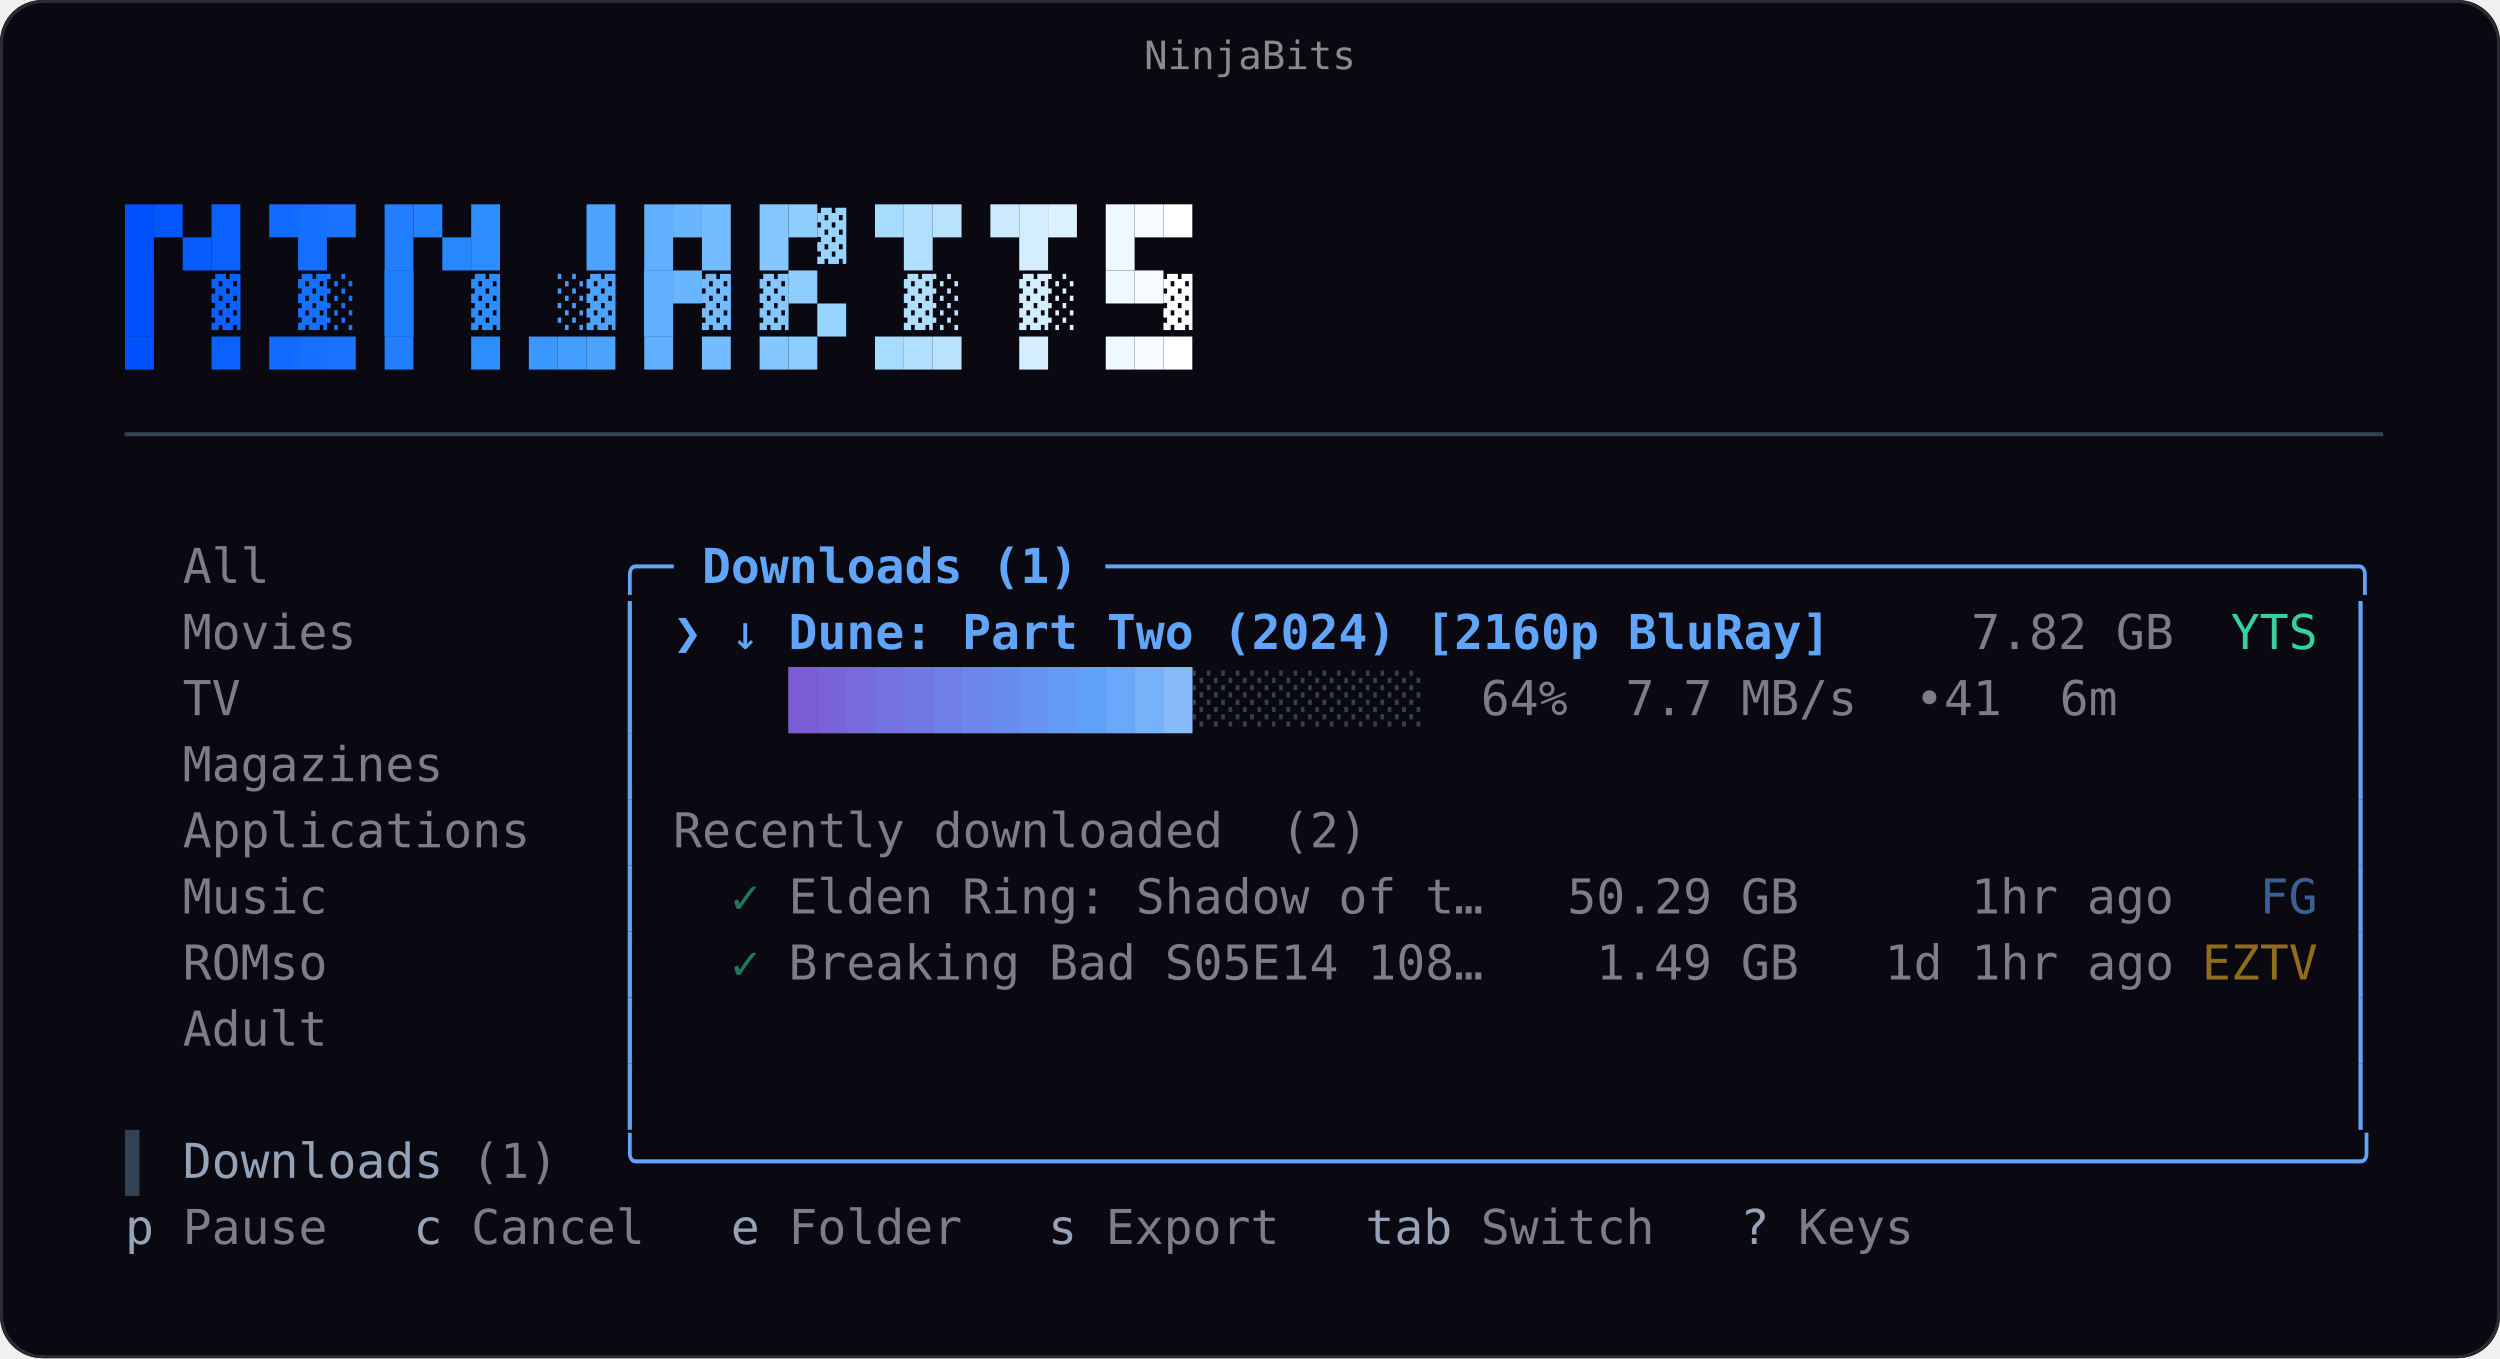
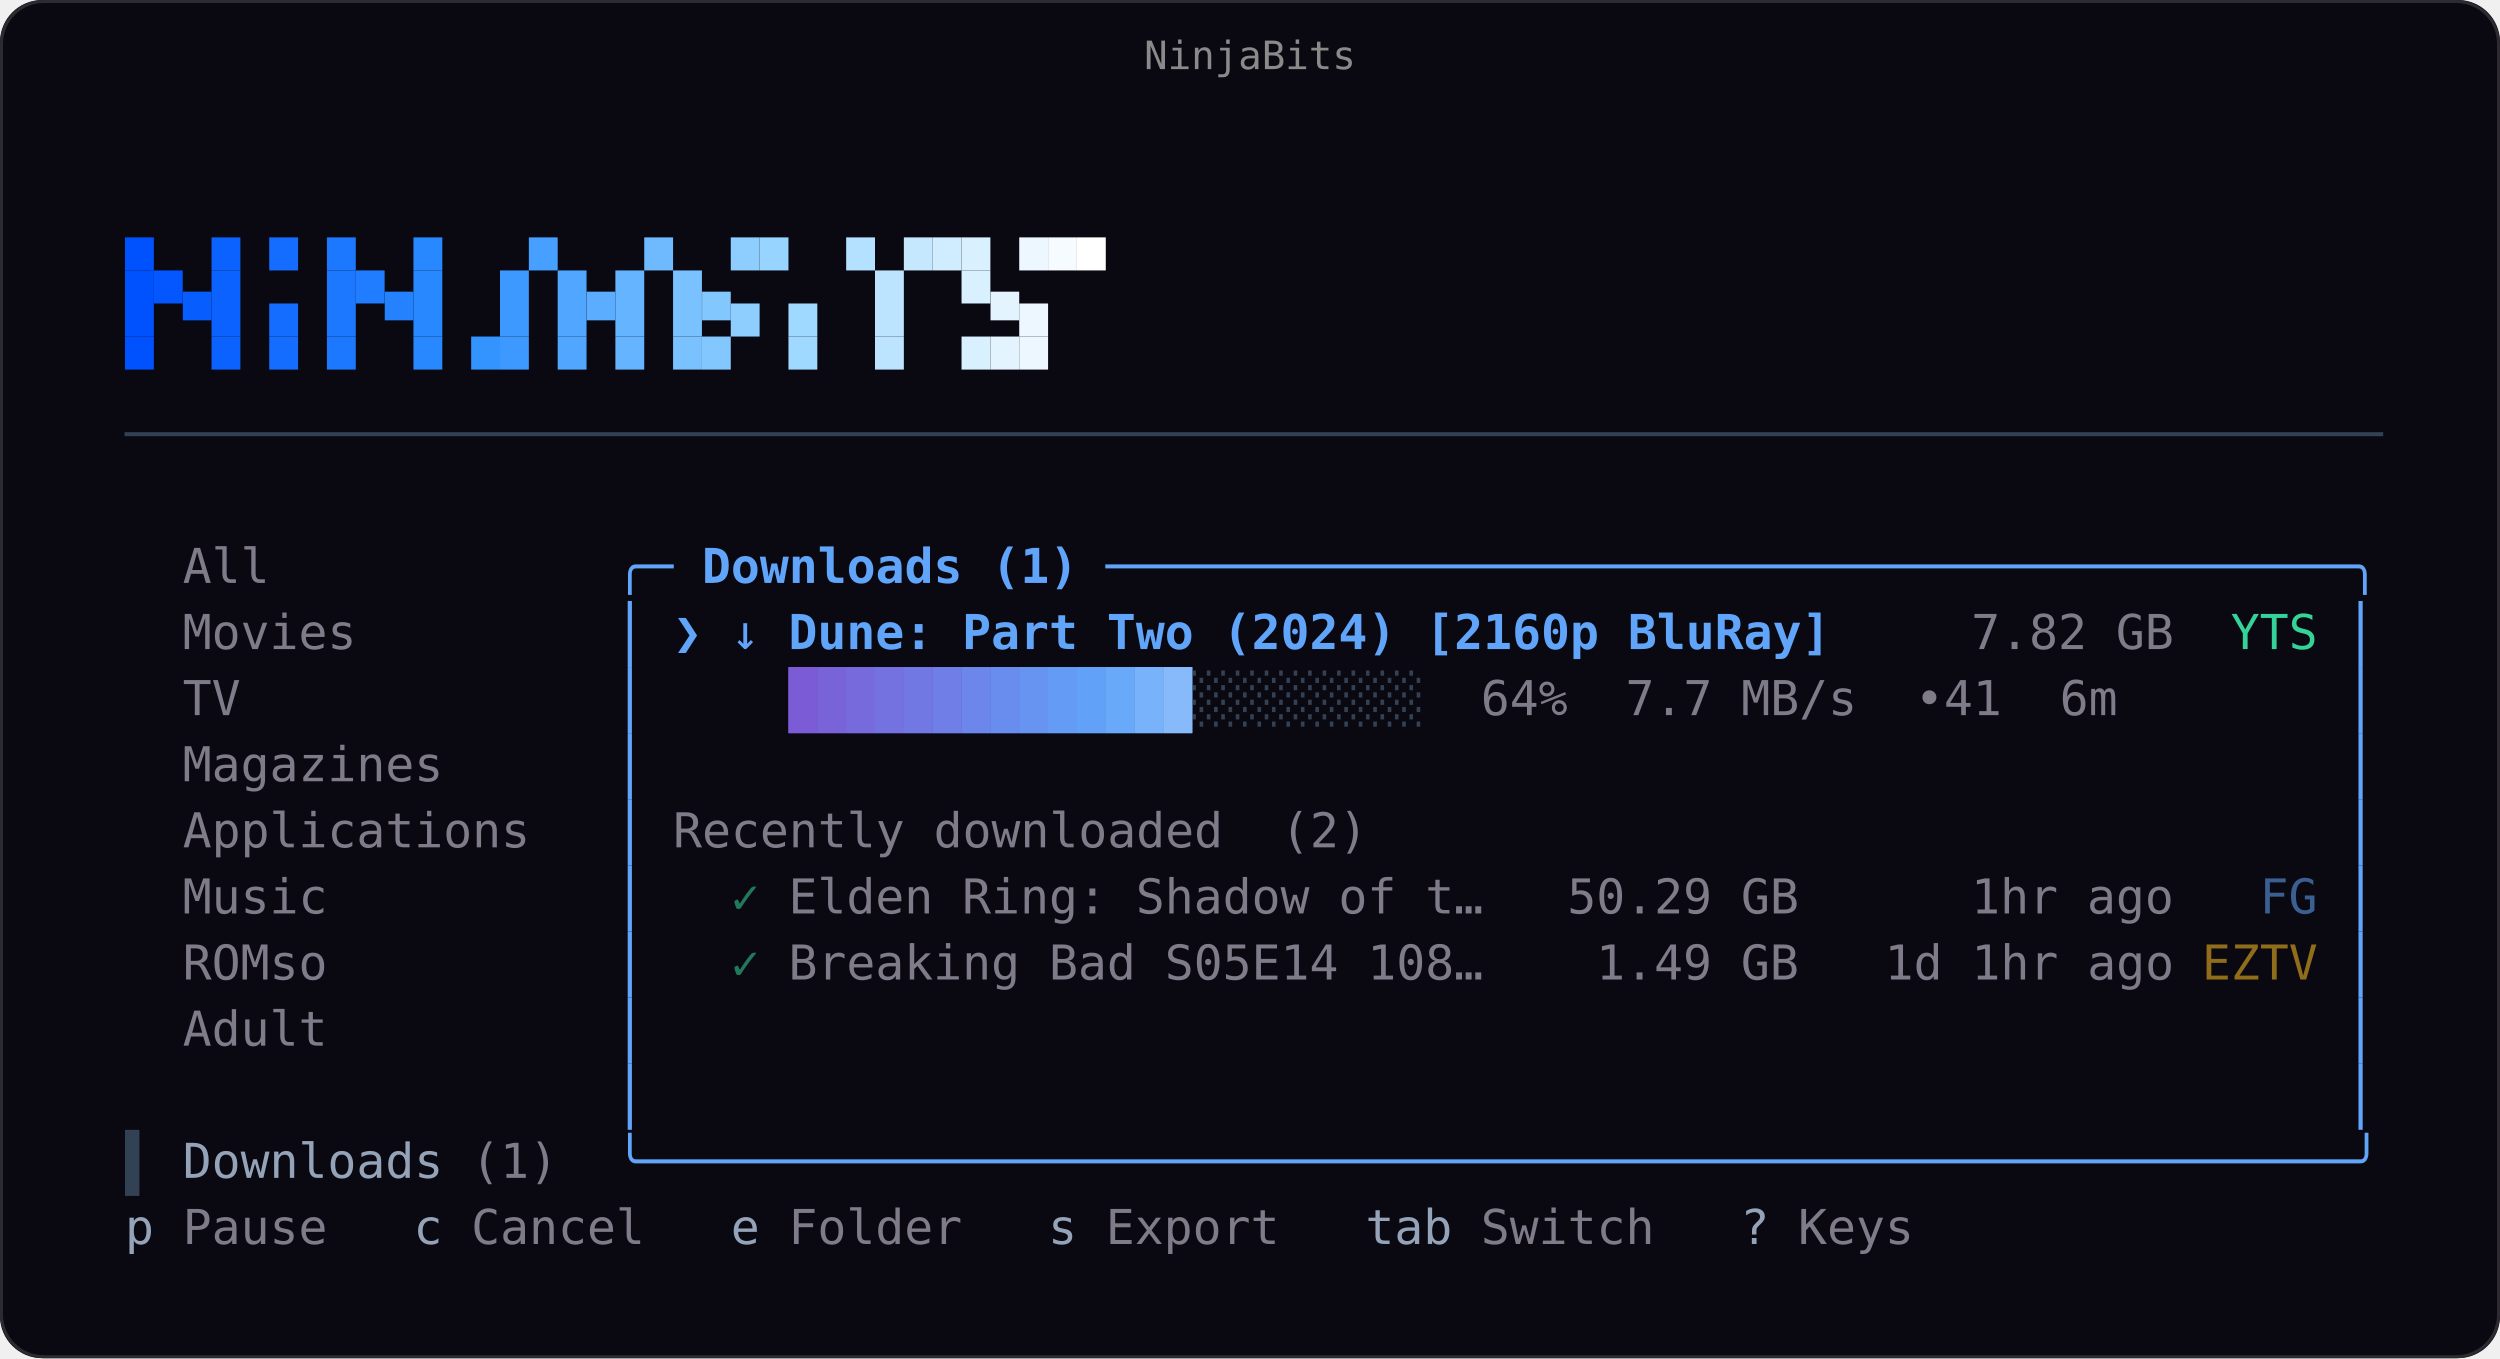
<svg xmlns="http://www.w3.org/2000/svg" width="832" height="452" viewBox="0 0 832 452" style="max-width: 832px; width: 100%; height: auto;" role="img">
  <rect width="100%" height="100%" rx="14" fill="#0a0810" />
  <rect x="0.5" y="0.5" width="831" height="451" rx="14" fill="none" stroke="#2d2b31" stroke-width="1" />
  <text x="416" y="23" text-anchor="middle" font-family="ui-monospace, &quot;Cascadia Mono&quot;, &quot;SF Mono&quot;, Menlo, Consolas, &quot;DejaVu Sans Mono&quot;, monospace" font-size="13" fill="#8a8a8a">NinjaBits</text>
  <g font-family="ui-monospace, &quot;Cascadia Mono&quot;, &quot;SF Mono&quot;, Menlo, Consolas, &quot;DejaVu Sans Mono&quot;, monospace" font-size="16" fill="#ddd8ea">
-     <rect x="41.6" y="68" width="9.6" height="22" fill="#0052ff" />
-     <rect x="51.2" y="68" width="9.6" height="11" fill="#0457ff" />
-     <rect x="60.8" y="79" width="9.6" height="11" fill="#075cff" />
-     <rect x="70.4" y="68" width="9.6" height="22" fill="#0b61ff" />
-     <rect x="89.6" y="68" width="9.6" height="11" fill="#126bff" />
-     <rect x="99.2" y="68" width="9.6" height="22" fill="#1670ff" />
-     <rect x="108.8" y="68" width="9.6" height="11" fill="#1a74ff" />
-     <rect x="128" y="68" width="9.6" height="22" fill="#217eff" />
-     <rect x="137.6" y="68" width="9.6" height="11" fill="#2583ff" />
-     <rect x="147.2" y="79" width="9.6" height="11" fill="#2888ff" />
-     <rect x="156.8" y="68" width="9.6" height="22" fill="#2c8dff" />
-     <rect x="195.2" y="68" width="9.6" height="22" fill="#4da4ff" />
-     <rect x="214.4" y="68" width="9.6" height="22" fill="#60b0ff" />
-     <rect x="224" y="68" width="9.6" height="11" fill="#69b6ff" />
-     <rect x="233.6" y="68" width="9.6" height="22" fill="#72bcff" />
-     <rect x="252.8" y="68" width="9.6" height="22" fill="#84c8ff" />
-     <rect x="262.4" y="68" width="9.6" height="11" fill="#8dceff" />
-     <text x="272" y="84" textLength="9.6" lengthAdjust="spacingAndGlyphs" xml:space="preserve" fill="#97d4ff" font-weight="600">▓</text>
-     <rect x="291.2" y="68" width="9.6" height="11" fill="#a8dcff" />
-     <rect x="300.8" y="68" width="9.6" height="22" fill="#b1e0ff" />
-     <rect x="310.4" y="68" width="9.6" height="11" fill="#bae3ff" />
-     <rect x="329.6" y="68" width="9.6" height="11" fill="#cbeaff" />
-     <rect x="339.2" y="68" width="9.6" height="22" fill="#d4eeff" />
-     <rect x="348.8" y="68" width="9.6" height="11" fill="#dcf1ff" />
-     <rect x="368" y="68" width="9.6" height="22" fill="#eef8ff" />
-     <rect x="377.6" y="68" width="9.6" height="11" fill="#f6fcff" />
-     <rect x="387.2" y="68" width="9.6" height="11" fill="#ffffff" />
+     <rect x="41.6" y="79" width="9.6" height="11" fill="#0052ff" />
+     <rect x="70.4" y="79" width="9.6" height="11" fill="#0c62ff" />
+     <rect x="89.6" y="79" width="9.6" height="11" fill="#146dff" />
+     <rect x="108.8" y="79" width="9.6" height="11" fill="#1c78ff" />
+     <rect x="137.6" y="79" width="9.6" height="11" fill="#2888ff" />
+     <rect x="176" y="79" width="9.6" height="11" fill="#47a0ff" />
+     <rect x="214.4" y="79" width="9.6" height="11" fill="#6fbaff" />
+     <rect x="243.2" y="79" width="9.6" height="11" fill="#8dceff" />
+     <rect x="252.8" y="79" width="9.6" height="11" fill="#97d4ff" />
+     <rect x="281.6" y="79" width="9.6" height="11" fill="#b3e1ff" />
+     <rect x="300.8" y="79" width="9.6" height="11" fill="#c6e8ff" />
+     <rect x="310.4" y="79" width="9.6" height="11" fill="#d0ecff" />
+     <rect x="320" y="79" width="9.6" height="11" fill="#d9f0ff" />
+     <rect x="339.2" y="79" width="9.6" height="11" fill="#ecf7ff" />
+     <rect x="348.8" y="79" width="9.6" height="11" fill="#f6fbff" />
+     <rect x="358.4" y="79" width="9.6" height="11" fill="#ffffff" />
    <rect x="41.6" y="90" width="9.6" height="22" fill="#0052ff" />
-     <text x="70.4" y="106" textLength="9.6" lengthAdjust="spacingAndGlyphs" xml:space="preserve" fill="#0b61ff" font-weight="600">▓</text>
-     <text x="99.2" y="106" textLength="9.6" lengthAdjust="spacingAndGlyphs" xml:space="preserve" fill="#1670ff" font-weight="600">▓</text>
-     <text x="108.8" y="106" textLength="9.6" lengthAdjust="spacingAndGlyphs" xml:space="preserve" fill="#1a74ff" font-weight="600">░</text>
-     <rect x="128" y="90" width="9.6" height="22" fill="#217eff" />
-     <text x="156.8" y="106" textLength="9.6" lengthAdjust="spacingAndGlyphs" xml:space="preserve" fill="#2c8dff" font-weight="600">▓</text>
-     <text x="185.6" y="106" textLength="9.6" lengthAdjust="spacingAndGlyphs" xml:space="preserve" fill="#449eff" font-weight="600">░</text>
-     <text x="195.2" y="106" textLength="9.6" lengthAdjust="spacingAndGlyphs" xml:space="preserve" fill="#4da4ff" font-weight="600">▓</text>
-     <rect x="214.4" y="90" width="9.6" height="22" fill="#60b0ff" />
-     <rect x="224" y="90" width="9.6" height="11" fill="#69b6ff" />
-     <text x="233.6" y="106" textLength="9.6" lengthAdjust="spacingAndGlyphs" xml:space="preserve" fill="#72bcff" font-weight="600">▓</text>
-     <text x="252.8" y="106" textLength="9.6" lengthAdjust="spacingAndGlyphs" xml:space="preserve" fill="#84c8ff" font-weight="600">▓</text>
-     <rect x="262.4" y="90" width="9.6" height="11" fill="#8dceff" />
-     <rect x="272" y="101" width="9.6" height="11" fill="#97d4ff" />
-     <text x="300.8" y="106" textLength="9.6" lengthAdjust="spacingAndGlyphs" xml:space="preserve" fill="#b1e0ff" font-weight="600">▓</text>
-     <text x="310.4" y="106" textLength="9.6" lengthAdjust="spacingAndGlyphs" xml:space="preserve" fill="#bae3ff" font-weight="600">░</text>
-     <text x="339.2" y="106" textLength="9.6" lengthAdjust="spacingAndGlyphs" xml:space="preserve" fill="#d4eeff" font-weight="600">▓</text>
-     <text x="348.8" y="106" textLength="9.6" lengthAdjust="spacingAndGlyphs" xml:space="preserve" fill="#dcf1ff" font-weight="600">░</text>
-     <rect x="368" y="90" width="9.6" height="11" fill="#eef8ff" />
-     <rect x="377.6" y="90" width="9.6" height="11" fill="#f6fcff" />
-     <text x="387.2" y="106" textLength="9.6" lengthAdjust="spacingAndGlyphs" xml:space="preserve" fill="#ffffff" font-weight="600">▓</text>
+     <rect x="51.2" y="90" width="9.6" height="11" fill="#0457ff" />
+     <text x="60.8" y="106" textLength="9.6" lengthAdjust="spacingAndGlyphs" xml:space="preserve" fill="#085dff" font-weight="600">■</text>
+     <rect x="70.4" y="90" width="9.6" height="22" fill="#0c62ff" />
+     <rect x="89.6" y="101" width="9.6" height="11" fill="#146dff" />
+     <rect x="108.8" y="90" width="9.6" height="22" fill="#1c78ff" />
+     <rect x="118.4" y="90" width="9.6" height="11" fill="#207dff" />
+     <text x="128" y="106" textLength="9.6" lengthAdjust="spacingAndGlyphs" xml:space="preserve" fill="#2482ff" font-weight="600">■</text>
+     <rect x="137.6" y="90" width="9.6" height="22" fill="#2888ff" />
+     <rect x="166.4" y="90" width="9.6" height="22" fill="#3d99ff" />
+     <rect x="185.6" y="90" width="9.6" height="22" fill="#51a6ff" />
+     <text x="195.2" y="106" textLength="9.6" lengthAdjust="spacingAndGlyphs" xml:space="preserve" fill="#5badff" font-weight="600">■</text>
+     <rect x="204.8" y="90" width="9.6" height="22" fill="#65b4ff" />
+     <rect x="224" y="90" width="9.6" height="22" fill="#79c1ff" />
+     <text x="233.6" y="106" textLength="9.6" lengthAdjust="spacingAndGlyphs" xml:space="preserve" fill="#83c7ff" font-weight="600">■</text>
+     <rect x="243.2" y="101" width="9.6" height="11" fill="#8dceff" />
+     <rect x="262.4" y="101" width="9.6" height="11" fill="#a0d9ff" />
+     <rect x="291.2" y="90" width="9.6" height="22" fill="#bde4ff" />
+     <rect x="320" y="90" width="9.6" height="11" fill="#d9f0ff" />
+     <text x="329.6" y="106" textLength="9.6" lengthAdjust="spacingAndGlyphs" xml:space="preserve" fill="#e3f4ff" font-weight="600">■</text>
+     <rect x="339.2" y="101" width="9.6" height="11" fill="#ecf7ff" />
    <rect x="41.6" y="112" width="9.6" height="11" fill="#0052ff" />
-     <rect x="70.4" y="112" width="9.6" height="11" fill="#0b61ff" />
-     <rect x="89.6" y="112" width="9.6" height="11" fill="#126bff" />
-     <rect x="99.2" y="112" width="9.6" height="11" fill="#1670ff" />
-     <rect x="108.8" y="112" width="9.6" height="11" fill="#1a74ff" />
-     <rect x="128" y="112" width="9.6" height="11" fill="#217eff" />
-     <rect x="156.8" y="112" width="9.6" height="11" fill="#2c8dff" />
-     <rect x="176" y="112" width="9.6" height="11" fill="#3b98ff" />
-     <rect x="185.6" y="112" width="9.6" height="11" fill="#449eff" />
-     <rect x="195.2" y="112" width="9.6" height="11" fill="#4da4ff" />
-     <rect x="214.4" y="112" width="9.6" height="11" fill="#60b0ff" />
-     <rect x="233.6" y="112" width="9.6" height="11" fill="#72bcff" />
-     <rect x="252.8" y="112" width="9.6" height="11" fill="#84c8ff" />
-     <rect x="262.4" y="112" width="9.6" height="11" fill="#8dceff" />
-     <rect x="291.2" y="112" width="9.6" height="11" fill="#a8dcff" />
-     <rect x="300.8" y="112" width="9.6" height="11" fill="#b1e0ff" />
-     <rect x="310.4" y="112" width="9.6" height="11" fill="#bae3ff" />
-     <rect x="339.2" y="112" width="9.6" height="11" fill="#d4eeff" />
-     <rect x="368" y="112" width="9.6" height="11" fill="#eef8ff" />
-     <rect x="377.6" y="112" width="9.6" height="11" fill="#f6fcff" />
-     <rect x="387.2" y="112" width="9.6" height="11" fill="#ffffff" />
+     <rect x="70.4" y="112" width="9.6" height="11" fill="#0c62ff" />
+     <rect x="89.6" y="112" width="9.6" height="11" fill="#146dff" />
+     <rect x="108.8" y="112" width="9.6" height="11" fill="#1c78ff" />
+     <rect x="137.6" y="112" width="9.6" height="11" fill="#2888ff" />
+     <rect x="156.8" y="112" width="9.6" height="11" fill="#3393ff" />
+     <rect x="166.4" y="112" width="9.6" height="11" fill="#3d99ff" />
+     <rect x="185.6" y="112" width="9.6" height="11" fill="#51a6ff" />
+     <rect x="204.8" y="112" width="9.6" height="11" fill="#65b4ff" />
+     <rect x="224" y="112" width="9.6" height="11" fill="#79c1ff" />
+     <rect x="233.6" y="112" width="9.6" height="11" fill="#83c7ff" />
+     <rect x="262.4" y="112" width="9.6" height="11" fill="#a0d9ff" />
+     <rect x="291.2" y="112" width="9.6" height="11" fill="#bde4ff" />
+     <rect x="320" y="112" width="9.6" height="11" fill="#d9f0ff" />
+     <rect x="329.6" y="112" width="9.6" height="11" fill="#e3f4ff" />
+     <rect x="339.2" y="112" width="9.6" height="11" fill="#ecf7ff" />
    <text x="41.6" y="150" textLength="748.8" lengthAdjust="spacingAndGlyphs" xml:space="preserve" fill="#334155">──────────────────────────────────────────────────────────────────────────────</text>
    <text x="60.8" y="194" textLength="28.8" lengthAdjust="spacingAndGlyphs" xml:space="preserve" fill-opacity="0.55">All</text>
    <text x="204.8" y="194" textLength="19.2" lengthAdjust="spacingAndGlyphs" xml:space="preserve" fill="#60a5fa">╭─</text>
    <text x="233.6" y="194" textLength="124.8" lengthAdjust="spacingAndGlyphs" xml:space="preserve" fill="#60a5fa" font-weight="600">Downloads (1)</text>
    <text x="368" y="194" textLength="422.4" lengthAdjust="spacingAndGlyphs" xml:space="preserve" fill="#60a5fa">───────────────────────────────────────────╮</text>
    <text x="60.8" y="216" textLength="57.6" lengthAdjust="spacingAndGlyphs" xml:space="preserve" fill-opacity="0.55">Movies</text>
    <rect x="208.9" y="200" width="1.4" height="22" fill="#60a5fa" />
    <text x="224" y="216" textLength="9.6" lengthAdjust="spacingAndGlyphs" xml:space="preserve" fill="#60a5fa" font-weight="600">❯</text>
    <text x="243.2" y="216" textLength="9.6" lengthAdjust="spacingAndGlyphs" xml:space="preserve" fill="#60a5fa">↓</text>
    <text x="262.4" y="216" textLength="345.6" lengthAdjust="spacingAndGlyphs" xml:space="preserve" fill="#60a5fa" font-weight="600">Dune: Part Two (2024) [2160p BluRay]</text>
    <text x="656" y="216" textLength="67.2" lengthAdjust="spacingAndGlyphs" xml:space="preserve" fill-opacity="0.55">7.82 GB</text>
    <text x="742.4" y="216" textLength="28.8" lengthAdjust="spacingAndGlyphs" xml:space="preserve" fill="#34d399">YTS</text>
    <rect x="784.9" y="200" width="1.4" height="22" fill="#60a5fa" />
    <text x="60.8" y="238" textLength="19.2" lengthAdjust="spacingAndGlyphs" xml:space="preserve" fill-opacity="0.55">TV</text>
    <rect x="208.9" y="222" width="1.4" height="22" fill="#60a5fa" />
    <rect x="262.4" y="222" width="9.6" height="22" fill="#7c5cd6" />
    <rect x="272" y="222" width="9.6" height="22" fill="#7963d9" />
    <rect x="281.6" y="222" width="9.6" height="22" fill="#776add" />
    <rect x="291.2" y="222" width="9.6" height="22" fill="#7471e0" />
    <rect x="300.8" y="222" width="9.6" height="22" fill="#7178e4" />
    <rect x="310.4" y="222" width="9.6" height="22" fill="#6f7fe7" />
    <rect x="320" y="222" width="9.6" height="22" fill="#6c86eb" />
    <rect x="329.6" y="222" width="9.6" height="22" fill="#698dee" />
    <rect x="339.2" y="222" width="9.6" height="22" fill="#6794f1" />
    <rect x="348.8" y="222" width="9.6" height="22" fill="#649bf5" />
    <rect x="358.4" y="222" width="9.6" height="22" fill="#61a2f8" />
    <rect x="368" y="222" width="9.6" height="22" fill="#68a9fa" />
    <rect x="377.6" y="222" width="9.6" height="22" fill="#77b2fb" />
    <rect x="387.2" y="222" width="9.6" height="22" fill="#86bafb" />
    <text x="396.8" y="238" textLength="76.8" lengthAdjust="spacingAndGlyphs" xml:space="preserve" fill="#334155">░░░░░░░░</text>
    <text x="492.8" y="238" textLength="211.2" lengthAdjust="spacingAndGlyphs" xml:space="preserve" fill-opacity="0.55">64%  7.7 MB/s  •41  6m</text>
    <rect x="784.9" y="222" width="1.4" height="22" fill="#60a5fa" />
    <text x="60.8" y="260" textLength="86.4" lengthAdjust="spacingAndGlyphs" xml:space="preserve" fill-opacity="0.55">Magazines</text>
    <rect x="208.9" y="244" width="1.4" height="22" fill="#60a5fa" />
    <rect x="784.9" y="244" width="1.4" height="22" fill="#60a5fa" />
    <text x="60.8" y="282" textLength="115.2" lengthAdjust="spacingAndGlyphs" xml:space="preserve" fill-opacity="0.55">Applications</text>
    <rect x="208.9" y="266" width="1.4" height="22" fill="#60a5fa" />
    <text x="224" y="282" textLength="230.4" lengthAdjust="spacingAndGlyphs" xml:space="preserve" fill-opacity="0.55">Recently downloaded  (2)</text>
    <rect x="784.9" y="266" width="1.4" height="22" fill="#60a5fa" />
    <text x="60.8" y="304" textLength="48" lengthAdjust="spacingAndGlyphs" xml:space="preserve" fill-opacity="0.55">Music</text>
    <rect x="208.9" y="288" width="1.4" height="22" fill="#60a5fa" />
    <text x="243.2" y="304" textLength="9.6" lengthAdjust="spacingAndGlyphs" xml:space="preserve" fill="#34d399" fill-opacity="0.55">✓</text>
    <text x="262.4" y="304" textLength="230.4" lengthAdjust="spacingAndGlyphs" xml:space="preserve" fill-opacity="0.55">Elden Ring: Shadow of t…</text>
    <text x="521.6" y="304" textLength="76.8" lengthAdjust="spacingAndGlyphs" xml:space="preserve" fill-opacity="0.55">50.29 GB</text>
    <text x="656" y="304" textLength="67.2" lengthAdjust="spacingAndGlyphs" xml:space="preserve" fill-opacity="0.55">1hr ago</text>
    <text x="752" y="304" textLength="19.2" lengthAdjust="spacingAndGlyphs" xml:space="preserve" fill="#60a5fa" fill-opacity="0.55">FG</text>
    <rect x="784.9" y="288" width="1.4" height="22" fill="#60a5fa" />
    <text x="60.8" y="326" textLength="48" lengthAdjust="spacingAndGlyphs" xml:space="preserve" fill-opacity="0.55">ROMso</text>
    <rect x="208.9" y="310" width="1.4" height="22" fill="#60a5fa" />
    <text x="243.2" y="326" textLength="9.6" lengthAdjust="spacingAndGlyphs" xml:space="preserve" fill="#34d399" fill-opacity="0.55">✓</text>
    <text x="262.4" y="326" textLength="230.4" lengthAdjust="spacingAndGlyphs" xml:space="preserve" fill-opacity="0.55">Breaking Bad S05E14 108…</text>
    <text x="531.2" y="326" textLength="67.2" lengthAdjust="spacingAndGlyphs" xml:space="preserve" fill-opacity="0.55">1.49 GB</text>
    <text x="627.2" y="326" textLength="96" lengthAdjust="spacingAndGlyphs" xml:space="preserve" fill-opacity="0.55">1d 1hr ago</text>
    <text x="732.8" y="326" textLength="38.4" lengthAdjust="spacingAndGlyphs" xml:space="preserve" fill="#fbbf24" fill-opacity="0.55">EZTV</text>
    <rect x="784.9" y="310" width="1.4" height="22" fill="#60a5fa" />
    <text x="60.8" y="348" textLength="48" lengthAdjust="spacingAndGlyphs" xml:space="preserve" fill-opacity="0.55">Adult</text>
    <rect x="208.9" y="332" width="1.4" height="22" fill="#60a5fa" />
    <rect x="784.9" y="332" width="1.4" height="22" fill="#60a5fa" />
    <rect x="208.9" y="354" width="1.4" height="22" fill="#60a5fa" />
    <rect x="784.9" y="354" width="1.4" height="22" fill="#60a5fa" />
    <rect x="41.6" y="376" width="4.8" height="22" fill="#334155" />
    <text x="60.8" y="392" textLength="86.4" lengthAdjust="spacingAndGlyphs" xml:space="preserve" fill="#94a3b8">Downloads</text>
    <text x="156.8" y="392" textLength="28.8" lengthAdjust="spacingAndGlyphs" xml:space="preserve" fill-opacity="0.55">(1)</text>
    <text x="204.8" y="392" textLength="585.6" lengthAdjust="spacingAndGlyphs" xml:space="preserve" fill="#60a5fa">╰───────────────────────────────────────────────────────────╯</text>
    <text x="41.6" y="414" textLength="9.6" lengthAdjust="spacingAndGlyphs" xml:space="preserve" fill="#94a3b8">p</text>
    <text x="60.8" y="414" textLength="48" lengthAdjust="spacingAndGlyphs" xml:space="preserve" fill-opacity="0.55">Pause</text>
    <text x="137.6" y="414" textLength="9.6" lengthAdjust="spacingAndGlyphs" xml:space="preserve" fill="#94a3b8">c</text>
    <text x="156.8" y="414" textLength="57.6" lengthAdjust="spacingAndGlyphs" xml:space="preserve" fill-opacity="0.55">Cancel</text>
    <text x="243.2" y="414" textLength="9.6" lengthAdjust="spacingAndGlyphs" xml:space="preserve" fill="#94a3b8">e</text>
    <text x="262.4" y="414" textLength="57.6" lengthAdjust="spacingAndGlyphs" xml:space="preserve" fill-opacity="0.55">Folder</text>
    <text x="348.8" y="414" textLength="9.6" lengthAdjust="spacingAndGlyphs" xml:space="preserve" fill="#94a3b8">s</text>
    <text x="368" y="414" textLength="57.6" lengthAdjust="spacingAndGlyphs" xml:space="preserve" fill-opacity="0.55">Export</text>
    <text x="454.4" y="414" textLength="28.8" lengthAdjust="spacingAndGlyphs" xml:space="preserve" fill="#94a3b8">tab</text>
    <text x="492.8" y="414" textLength="57.6" lengthAdjust="spacingAndGlyphs" xml:space="preserve" fill-opacity="0.55">Switch</text>
    <text x="579.2" y="414" textLength="9.6" lengthAdjust="spacingAndGlyphs" xml:space="preserve" fill="#94a3b8">?</text>
    <text x="598.4" y="414" textLength="38.4" lengthAdjust="spacingAndGlyphs" xml:space="preserve" fill-opacity="0.55">Keys</text>
  </g>
-   <rect x="41.6" y="90" width="9.6" height="22" fill="#0052ff">
-     <animate attributeName="fill" calcMode="discrete" dur="1.96s" values="#0052ff;#0555ff;#155fff;#2d6fff;#4c83ff;#6e99ff;#90aeff;#aec2ff;#c7d2ff;#d6dcff;#dcdfff;#d6dcff;#c7d2ff;#aec2ff;#90aeff;#6e99ff;#4c83ff;#2d6fff;#155fff;#0555ff;#0052ff;#0052ff;#0052ff;#0052ff;#0052ff;#0052ff;#0052ff;#0052ff;#0052ff;#0052ff;#0052ff;#0052ff;#0052ff;#0052ff;#0052ff;#0052ff;#0052ff;#0052ff;#0052ff;#0052ff;#0052ff;#0052ff;#0052ff;#0052ff;#0052ff;#0052ff;#0052ff;#0052ff;#0052ff" repeatCount="indefinite" />
-   </rect>
-   <rect x="128" y="90" width="9.6" height="22" fill="#217eff">
-     <animate attributeName="fill" calcMode="discrete" dur="1.96s" values="#217eff;#2680ff;#3388ff;#4893ff;#63a1ff;#80b1ff;#9dc1ff;#b8cfff;#cddaff;#dae1ff;#dfe4ff;#dae1ff;#cddaff;#b8cfff;#9dc1ff;#80b1ff;#63a1ff;#4893ff;#3388ff;#2680ff;#217eff;#217eff;#217eff;#217eff;#217eff;#217eff;#217eff;#217eff;#217eff;#217eff;#217eff;#217eff;#217eff;#217eff;#217eff;#217eff;#217eff;#217eff;#217eff;#217eff;#217eff;#217eff;#217eff;#217eff;#217eff;#217eff;#217eff;#217eff;#217eff" repeatCount="indefinite" />
-   </rect>
-   <rect x="214.4" y="90" width="9.6" height="22" fill="#60b0ff">
-     <animate attributeName="fill" calcMode="discrete" dur="1.96s" values="#60b0ff;#63b1ff;#6db5ff;#7bbcff;#8ec4ff;#a3ccff;#b7d5ff;#caddff;#d8e3ff;#e2e7ff;#e5e9ff;#e2e7ff;#d8e3ff;#caddff;#b7d5ff;#a3ccff;#8ec4ff;#7bbcff;#6db5ff;#63b1ff;#60b0ff;#60b0ff;#60b0ff;#60b0ff;#60b0ff;#60b0ff;#60b0ff;#60b0ff;#60b0ff;#60b0ff;#60b0ff;#60b0ff;#60b0ff;#60b0ff;#60b0ff;#60b0ff;#60b0ff;#60b0ff;#60b0ff;#60b0ff;#60b0ff;#60b0ff;#60b0ff;#60b0ff;#60b0ff;#60b0ff;#60b0ff;#60b0ff;#60b0ff" repeatCount="indefinite" />
-   </rect>
  <rect x="262.4" y="222" width="9.6" height="22" fill="#7c5cd6">
    <animate attributeName="fill" calcMode="discrete" dur="3.48s" values="#7c5cd6;#7f5fd7;#8669da;#9277de;#a18ae3;#b29ee8;#c3b3ee;#d2c5f3;#ded4f7;#e5ddfa;#e8e0fb;#e5ddfa;#ded4f7;#d2c5f3;#c3b3ee;#b29ee8;#a18ae3;#9277de;#8669da;#7f5fd7;#7c5cd6;#7c5cd6;#7c5cd6;#7c5cd6;#7c5cd6;#7c5cd6;#7c5cd6;#7c5cd6;#7c5cd6;#7c5cd6;#7c5cd6;#7c5cd6;#7c5cd6;#7c5cd6;#7c5cd6;#7c5cd6;#7c5cd6;#7c5cd6;#7c5cd6;#7c5cd6;#7c5cd6;#7c5cd6;#7c5cd6;#7c5cd6;#7c5cd6;#7c5cd6;#7c5cd6;#7c5cd6;#7c5cd6;#7c5cd6;#7c5cd6;#7c5cd6;#7c5cd6;#7c5cd6;#7c5cd6;#7c5cd6;#7c5cd6;#7c5cd6;#7c5cd6;#7c5cd6;#7c5cd6;#7c5cd6;#7c5cd6;#7c5cd6;#7c5cd6;#7c5cd6;#7c5cd6;#7c5cd6;#7c5cd6;#7c5cd6;#7c5cd6;#7c5cd6;#7c5cd6;#7c5cd6;#7c5cd6;#7c5cd6;#7c5cd6;#7c5cd6;#7c5cd6;#7c5cd6;#7c5cd6;#7c5cd6;#7c5cd6;#7c5cd6;#7c5cd6;#7c5cd6;#7c5cd6" repeatCount="indefinite" />
  </rect>
  <rect x="272" y="222" width="9.6" height="22" fill="#7963d9">
    <animate attributeName="fill" calcMode="discrete" dur="3.48s" values="#7963d9;#7963d9;#7963d9;#7b65da;#816ddc;#8d7adf;#9c8ae4;#ac9ee9;#beb1ee;#cec3f3;#dbd2f7;#e4dcfa;#e8e1fb;#e6dffb;#dfd7f9;#d4caf5;#c5baf1;#b4a6eb;#a393e6;#9381e1;#8672dd;#7d68da;#7963d9;#7963d9;#7963d9;#7963d9;#7963d9;#7963d9;#7963d9;#7963d9;#7963d9;#7963d9;#7963d9;#7963d9;#7963d9;#7963d9;#7963d9;#7963d9;#7963d9;#7963d9;#7963d9;#7963d9;#7963d9;#7963d9;#7963d9;#7963d9;#7963d9;#7963d9;#7963d9;#7963d9;#7963d9;#7963d9;#7963d9;#7963d9;#7963d9;#7963d9;#7963d9;#7963d9;#7963d9;#7963d9;#7963d9;#7963d9;#7963d9;#7963d9;#7963d9;#7963d9;#7963d9;#7963d9;#7963d9;#7963d9;#7963d9;#7963d9;#7963d9;#7963d9;#7963d9;#7963d9;#7963d9;#7963d9;#7963d9;#7963d9;#7963d9;#7963d9;#7963d9;#7963d9;#7963d9;#7963d9;#7963d9" repeatCount="indefinite" />
  </rect>
  <rect x="281.6" y="222" width="9.6" height="22" fill="#776add">
    <animate attributeName="fill" calcMode="discrete" dur="3.48s" values="#776add;#776add;#776add;#776add;#776add;#786bdd;#7e71df;#887ce2;#978ce6;#a79eea;#b9b0ef;#cac2f3;#d8d1f7;#e2dcfa;#e7e1fb;#e7e1fb;#e1dbfa;#d6cff7;#c8c0f3;#b7aeee;#a59bea;#958ae5;#877be1;#7d70df;#786bdd;#776add;#776add;#776add;#776add;#776add;#776add;#776add;#776add;#776add;#776add;#776add;#776add;#776add;#776add;#776add;#776add;#776add;#776add;#776add;#776add;#776add;#776add;#776add;#776add;#776add;#776add;#776add;#776add;#776add;#776add;#776add;#776add;#776add;#776add;#776add;#776add;#776add;#776add;#776add;#776add;#776add;#776add;#776add;#776add;#776add;#776add;#776add;#776add;#776add;#776add;#776add;#776add;#776add;#776add;#776add;#776add;#776add;#776add;#776add;#776add;#776add;#776add" repeatCount="indefinite" />
  </rect>
  <rect x="291.2" y="222" width="9.6" height="22" fill="#7471e0">
    <animate attributeName="fill" calcMode="discrete" dur="3.48s" values="#7471e0;#7471e0;#7471e0;#7471e0;#7471e0;#7471e0;#7471e0;#7471e0;#7976e1;#8380e4;#918de7;#a29eeb;#b4b0ef;#c5c1f4;#d4d0f7;#dfdbfa;#e6e1fc;#e7e2fc;#e2ddfb;#d8d4f8;#cac6f5;#bab5f1;#a8a4ec;#9693e8;#8784e5;#7c79e2;#7572e0;#7471e0;#7471e0;#7471e0;#7471e0;#7471e0;#7471e0;#7471e0;#7471e0;#7471e0;#7471e0;#7471e0;#7471e0;#7471e0;#7471e0;#7471e0;#7471e0;#7471e0;#7471e0;#7471e0;#7471e0;#7471e0;#7471e0;#7471e0;#7471e0;#7471e0;#7471e0;#7471e0;#7471e0;#7471e0;#7471e0;#7471e0;#7471e0;#7471e0;#7471e0;#7471e0;#7471e0;#7471e0;#7471e0;#7471e0;#7471e0;#7471e0;#7471e0;#7471e0;#7471e0;#7471e0;#7471e0;#7471e0;#7471e0;#7471e0;#7471e0;#7471e0;#7471e0;#7471e0;#7471e0;#7471e0;#7471e0;#7471e0;#7471e0;#7471e0;#7471e0" repeatCount="indefinite" />
  </rect>
  <rect x="300.8" y="222" width="9.6" height="22" fill="#7178e4">
    <animate attributeName="fill" calcMode="discrete" dur="3.48s" values="#7178e4;#7178e4;#7178e4;#7178e4;#7178e4;#7178e4;#7178e4;#7178e4;#7178e4;#7178e4;#757be5;#7d83e7;#8b90e9;#9c9fed;#aeaff1;#c0c0f4;#d0cff8;#dddafa;#e5e1fc;#e7e3fc;#e3e0fc;#dad8fa;#cdcbf7;#bcbcf3;#aaacf0;#989bec;#888de9;#7b81e6;#737ae4;#7178e4;#7178e4;#7178e4;#7178e4;#7178e4;#7178e4;#7178e4;#7178e4;#7178e4;#7178e4;#7178e4;#7178e4;#7178e4;#7178e4;#7178e4;#7178e4;#7178e4;#7178e4;#7178e4;#7178e4;#7178e4;#7178e4;#7178e4;#7178e4;#7178e4;#7178e4;#7178e4;#7178e4;#7178e4;#7178e4;#7178e4;#7178e4;#7178e4;#7178e4;#7178e4;#7178e4;#7178e4;#7178e4;#7178e4;#7178e4;#7178e4;#7178e4;#7178e4;#7178e4;#7178e4;#7178e4;#7178e4;#7178e4;#7178e4;#7178e4;#7178e4;#7178e4;#7178e4;#7178e4;#7178e4;#7178e4;#7178e4;#7178e4" repeatCount="indefinite" />
  </rect>
  <rect x="310.4" y="222" width="9.6" height="22" fill="#6f7fe7">
    <animate attributeName="fill" calcMode="discrete" dur="3.48s" values="#6f7fe7;#6f7fe7;#6f7fe7;#6f7fe7;#6f7fe7;#6f7fe7;#6f7fe7;#6f7fe7;#6f7fe7;#6f7fe7;#6f7fe7;#6f7fe7;#7181e7;#7988e9;#8692eb;#96a0ee;#a9b0f1;#bbbff5;#cccef8;#dad9fa;#e3e1fc;#e7e4fd;#e4e2fc;#dcdbfb;#d0d0f8;#bfc3f5;#adb3f2;#9aa4ef;#8995ec;#7c8ae9;#7382e8;#6f7fe7;#6f7fe7;#6f7fe7;#6f7fe7;#6f7fe7;#6f7fe7;#6f7fe7;#6f7fe7;#6f7fe7;#6f7fe7;#6f7fe7;#6f7fe7;#6f7fe7;#6f7fe7;#6f7fe7;#6f7fe7;#6f7fe7;#6f7fe7;#6f7fe7;#6f7fe7;#6f7fe7;#6f7fe7;#6f7fe7;#6f7fe7;#6f7fe7;#6f7fe7;#6f7fe7;#6f7fe7;#6f7fe7;#6f7fe7;#6f7fe7;#6f7fe7;#6f7fe7;#6f7fe7;#6f7fe7;#6f7fe7;#6f7fe7;#6f7fe7;#6f7fe7;#6f7fe7;#6f7fe7;#6f7fe7;#6f7fe7;#6f7fe7;#6f7fe7;#6f7fe7;#6f7fe7;#6f7fe7;#6f7fe7;#6f7fe7;#6f7fe7;#6f7fe7;#6f7fe7;#6f7fe7;#6f7fe7;#6f7fe7" repeatCount="indefinite" />
  </rect>
  <rect x="320" y="222" width="9.6" height="22" fill="#6c86eb">
    <animate attributeName="fill" calcMode="discrete" dur="3.48s" values="#6c86eb;#6c86eb;#6c86eb;#6c86eb;#6c86eb;#6c86eb;#6c86eb;#6c86eb;#6c86eb;#6c86eb;#6c86eb;#6c86eb;#6c86eb;#6c86eb;#6d87eb;#748cec;#8096ee;#90a2f0;#a3b0f3;#b6bff6;#c8cdf9;#d7d8fb;#e1e0fc;#e6e4fd;#e5e3fd;#dedefc;#d2d5fa;#c2c8f8;#b0baf5;#9cabf2;#8b9ef0;#7c92ed;#718aec;#6c86eb;#6c86eb;#6c86eb;#6c86eb;#6c86eb;#6c86eb;#6c86eb;#6c86eb;#6c86eb;#6c86eb;#6c86eb;#6c86eb;#6c86eb;#6c86eb;#6c86eb;#6c86eb;#6c86eb;#6c86eb;#6c86eb;#6c86eb;#6c86eb;#6c86eb;#6c86eb;#6c86eb;#6c86eb;#6c86eb;#6c86eb;#6c86eb;#6c86eb;#6c86eb;#6c86eb;#6c86eb;#6c86eb;#6c86eb;#6c86eb;#6c86eb;#6c86eb;#6c86eb;#6c86eb;#6c86eb;#6c86eb;#6c86eb;#6c86eb;#6c86eb;#6c86eb;#6c86eb;#6c86eb;#6c86eb;#6c86eb;#6c86eb;#6c86eb;#6c86eb;#6c86eb;#6c86eb" repeatCount="indefinite" />
  </rect>
  <rect x="329.6" y="222" width="9.6" height="22" fill="#698dee">
    <animate attributeName="fill" calcMode="discrete" dur="3.48s" values="#698dee;#698dee;#698dee;#698dee;#698dee;#698dee;#698dee;#698dee;#698dee;#698dee;#698dee;#698dee;#698dee;#698dee;#698dee;#698dee;#6a8dee;#6f91ef;#7b99f0;#8aa4f2;#9db1f4;#b0bff7;#c3ccf9;#d3d8fb;#dfe0fc;#e5e5fd;#e5e5fd;#e0e1fd;#d5d9fb;#c5cef9;#b2c1f7;#9fb3f5;#8ca6f2;#7c9af0;#7092ef;#6a8eee;#698dee;#698dee;#698dee;#698dee;#698dee;#698dee;#698dee;#698dee;#698dee;#698dee;#698dee;#698dee;#698dee;#698dee;#698dee;#698dee;#698dee;#698dee;#698dee;#698dee;#698dee;#698dee;#698dee;#698dee;#698dee;#698dee;#698dee;#698dee;#698dee;#698dee;#698dee;#698dee;#698dee;#698dee;#698dee;#698dee;#698dee;#698dee;#698dee;#698dee;#698dee;#698dee;#698dee;#698dee;#698dee;#698dee;#698dee;#698dee;#698dee;#698dee;#698dee" repeatCount="indefinite" />
  </rect>
  <rect x="339.2" y="222" width="9.6" height="22" fill="#6794f1">
    <animate attributeName="fill" calcMode="discrete" dur="3.48s" values="#6794f1;#6794f1;#6794f1;#6794f1;#6794f1;#6794f1;#6794f1;#6794f1;#6794f1;#6794f1;#6794f1;#6794f1;#6794f1;#6794f1;#6794f1;#6794f1;#6794f1;#6794f1;#6794f1;#6c97f1;#769ef2;#85a7f4;#97b3f6;#abc0f8;#beccfa;#cfd7fb;#dce0fd;#e4e5fd;#e6e6fe;#e1e3fd;#d7dcfc;#c8d3fb;#b6c7f9;#a2baf7;#8faef5;#7ea3f3;#719af2;#6995f1;#6794f1;#6794f1;#6794f1;#6794f1;#6794f1;#6794f1;#6794f1;#6794f1;#6794f1;#6794f1;#6794f1;#6794f1;#6794f1;#6794f1;#6794f1;#6794f1;#6794f1;#6794f1;#6794f1;#6794f1;#6794f1;#6794f1;#6794f1;#6794f1;#6794f1;#6794f1;#6794f1;#6794f1;#6794f1;#6794f1;#6794f1;#6794f1;#6794f1;#6794f1;#6794f1;#6794f1;#6794f1;#6794f1;#6794f1;#6794f1;#6794f1;#6794f1;#6794f1;#6794f1;#6794f1;#6794f1;#6794f1;#6794f1;#6794f1" repeatCount="indefinite" />
  </rect>
  <rect x="348.8" y="222" width="9.6" height="22" fill="#649bf5">
    <animate attributeName="fill" calcMode="discrete" dur="3.48s" values="#649bf5;#649bf5;#649bf5;#649bf5;#649bf5;#649bf5;#649bf5;#649bf5;#649bf5;#649bf5;#649bf5;#649bf5;#649bf5;#649bf5;#649bf5;#649bf5;#649bf5;#649bf5;#649bf5;#649bf5;#649bf5;#679df5;#70a2f6;#7fabf7;#91b5f8;#a5c1fa;#b9ccfb;#cbd7fc;#d9dffd;#e2e5fe;#e6e7fe;#e2e5fe;#d9dffd;#cbd7fc;#b9ccfb;#a5c1fa;#91b5f8;#7fabf7;#70a2f6;#679df5;#649bf5;#649bf5;#649bf5;#649bf5;#649bf5;#649bf5;#649bf5;#649bf5;#649bf5;#649bf5;#649bf5;#649bf5;#649bf5;#649bf5;#649bf5;#649bf5;#649bf5;#649bf5;#649bf5;#649bf5;#649bf5;#649bf5;#649bf5;#649bf5;#649bf5;#649bf5;#649bf5;#649bf5;#649bf5;#649bf5;#649bf5;#649bf5;#649bf5;#649bf5;#649bf5;#649bf5;#649bf5;#649bf5;#649bf5;#649bf5;#649bf5;#649bf5;#649bf5;#649bf5;#649bf5;#649bf5;#649bf5" repeatCount="indefinite" />
  </rect>
  <rect x="358.4" y="222" width="9.6" height="22" fill="#61a2f8">
    <animate attributeName="fill" calcMode="discrete" dur="3.48s" values="#61a2f8;#61a2f8;#61a2f8;#61a2f8;#61a2f8;#61a2f8;#61a2f8;#61a2f8;#61a2f8;#61a2f8;#61a2f8;#61a2f8;#61a2f8;#61a2f8;#61a2f8;#61a2f8;#61a2f8;#61a2f8;#61a2f8;#61a2f8;#61a2f8;#61a2f8;#61a2f8;#63a3f8;#6ba7f8;#79aef9;#8ab8fa;#9fc2fb;#b3cdfc;#c6d7fd;#d6dffe;#e0e5fe;#e5e7fe;#e3e6fe;#dbe2fe;#cedbfd;#bcd2fc;#a8c7fb;#93bcfa;#80b2f9;#70aaf9;#66a5f8;#61a2f8;#61a2f8;#61a2f8;#61a2f8;#61a2f8;#61a2f8;#61a2f8;#61a2f8;#61a2f8;#61a2f8;#61a2f8;#61a2f8;#61a2f8;#61a2f8;#61a2f8;#61a2f8;#61a2f8;#61a2f8;#61a2f8;#61a2f8;#61a2f8;#61a2f8;#61a2f8;#61a2f8;#61a2f8;#61a2f8;#61a2f8;#61a2f8;#61a2f8;#61a2f8;#61a2f8;#61a2f8;#61a2f8;#61a2f8;#61a2f8;#61a2f8;#61a2f8;#61a2f8;#61a2f8;#61a2f8;#61a2f8;#61a2f8;#61a2f8;#61a2f8;#61a2f8" repeatCount="indefinite" />
  </rect>
  <rect x="368" y="222" width="9.6" height="22" fill="#68a9fa">
    <animate attributeName="fill" calcMode="discrete" dur="3.48s" values="#68a9fa;#68a9fa;#68a9fa;#68a9fa;#68a9fa;#68a9fa;#68a9fa;#68a9fa;#68a9fa;#68a9fa;#68a9fa;#68a9fa;#68a9fa;#68a9fa;#68a9fa;#68a9fa;#68a9fa;#68a9fa;#68a9fa;#68a9fa;#68a9fa;#68a9fa;#68a9fa;#68a9fa;#68a9fa;#69a9fa;#6fadfa;#7bb3fb;#8bbbfb;#9ec4fc;#b2cefd;#c5d7fd;#d4dffe;#e0e5fe;#e5e8fe;#e5e8fe;#dfe4fe;#d3defe;#c3d6fd;#b0cdfd;#9cc3fc;#89bafb;#7ab2fb;#6eacfa;#69a9fa;#68a9fa;#68a9fa;#68a9fa;#68a9fa;#68a9fa;#68a9fa;#68a9fa;#68a9fa;#68a9fa;#68a9fa;#68a9fa;#68a9fa;#68a9fa;#68a9fa;#68a9fa;#68a9fa;#68a9fa;#68a9fa;#68a9fa;#68a9fa;#68a9fa;#68a9fa;#68a9fa;#68a9fa;#68a9fa;#68a9fa;#68a9fa;#68a9fa;#68a9fa;#68a9fa;#68a9fa;#68a9fa;#68a9fa;#68a9fa;#68a9fa;#68a9fa;#68a9fa;#68a9fa;#68a9fa;#68a9fa;#68a9fa;#68a9fa" repeatCount="indefinite" />
  </rect>
  <rect x="377.6" y="222" width="9.6" height="22" fill="#77b2fb">
    <animate attributeName="fill" calcMode="discrete" dur="3.48s" values="#77b2fb;#77b2fb;#77b2fb;#77b2fb;#77b2fb;#77b2fb;#77b2fb;#77b2fb;#77b2fb;#77b2fb;#77b2fb;#77b2fb;#77b2fb;#77b2fb;#77b2fb;#77b2fb;#77b2fb;#77b2fb;#77b2fb;#77b2fb;#77b2fb;#77b2fb;#77b2fb;#77b2fb;#77b2fb;#77b2fb;#77b2fb;#77b2fb;#7cb4fb;#85b9fb;#93c0fc;#a4c8fc;#b5d0fd;#c6d9fe;#d5e0fe;#e0e5fe;#e6e8ff;#e7e9ff;#e3e7fe;#d9e2fe;#cbdbfe;#bbd3fd;#a9cbfd;#98c2fc;#8abbfc;#7fb6fb;#78b3fb;#77b2fb;#77b2fb;#77b2fb;#77b2fb;#77b2fb;#77b2fb;#77b2fb;#77b2fb;#77b2fb;#77b2fb;#77b2fb;#77b2fb;#77b2fb;#77b2fb;#77b2fb;#77b2fb;#77b2fb;#77b2fb;#77b2fb;#77b2fb;#77b2fb;#77b2fb;#77b2fb;#77b2fb;#77b2fb;#77b2fb;#77b2fb;#77b2fb;#77b2fb;#77b2fb;#77b2fb;#77b2fb;#77b2fb;#77b2fb;#77b2fb;#77b2fb;#77b2fb;#77b2fb;#77b2fb;#77b2fb" repeatCount="indefinite" />
  </rect>
  <rect x="387.2" y="222" width="9.6" height="22" fill="#86bafb">
    <animate attributeName="fill" calcMode="discrete" dur="3.48s" values="#86bafb;#86bafb;#86bafb;#86bafb;#86bafb;#86bafb;#86bafb;#86bafb;#86bafb;#86bafb;#86bafb;#86bafb;#86bafb;#86bafb;#86bafb;#86bafb;#86bafb;#86bafb;#86bafb;#86bafb;#86bafb;#86bafb;#86bafb;#86bafb;#86bafb;#86bafb;#86bafb;#86bafb;#86bafb;#86bafb;#89bbfb;#90bffb;#9cc5fc;#aacbfc;#b9d3fd;#c8dafd;#d6e1fe;#e1e6fe;#e7e9ff;#e9eaff;#e6e8fe;#dfe5fe;#d3dffe;#c5d8fd;#b6d1fd;#a7cafc;#99c3fc;#8ebefb;#88bbfb;#86bafb;#86bafb;#86bafb;#86bafb;#86bafb;#86bafb;#86bafb;#86bafb;#86bafb;#86bafb;#86bafb;#86bafb;#86bafb;#86bafb;#86bafb;#86bafb;#86bafb;#86bafb;#86bafb;#86bafb;#86bafb;#86bafb;#86bafb;#86bafb;#86bafb;#86bafb;#86bafb;#86bafb;#86bafb;#86bafb;#86bafb;#86bafb;#86bafb;#86bafb;#86bafb;#86bafb;#86bafb;#86bafb" repeatCount="indefinite" />
  </rect>
</svg>
